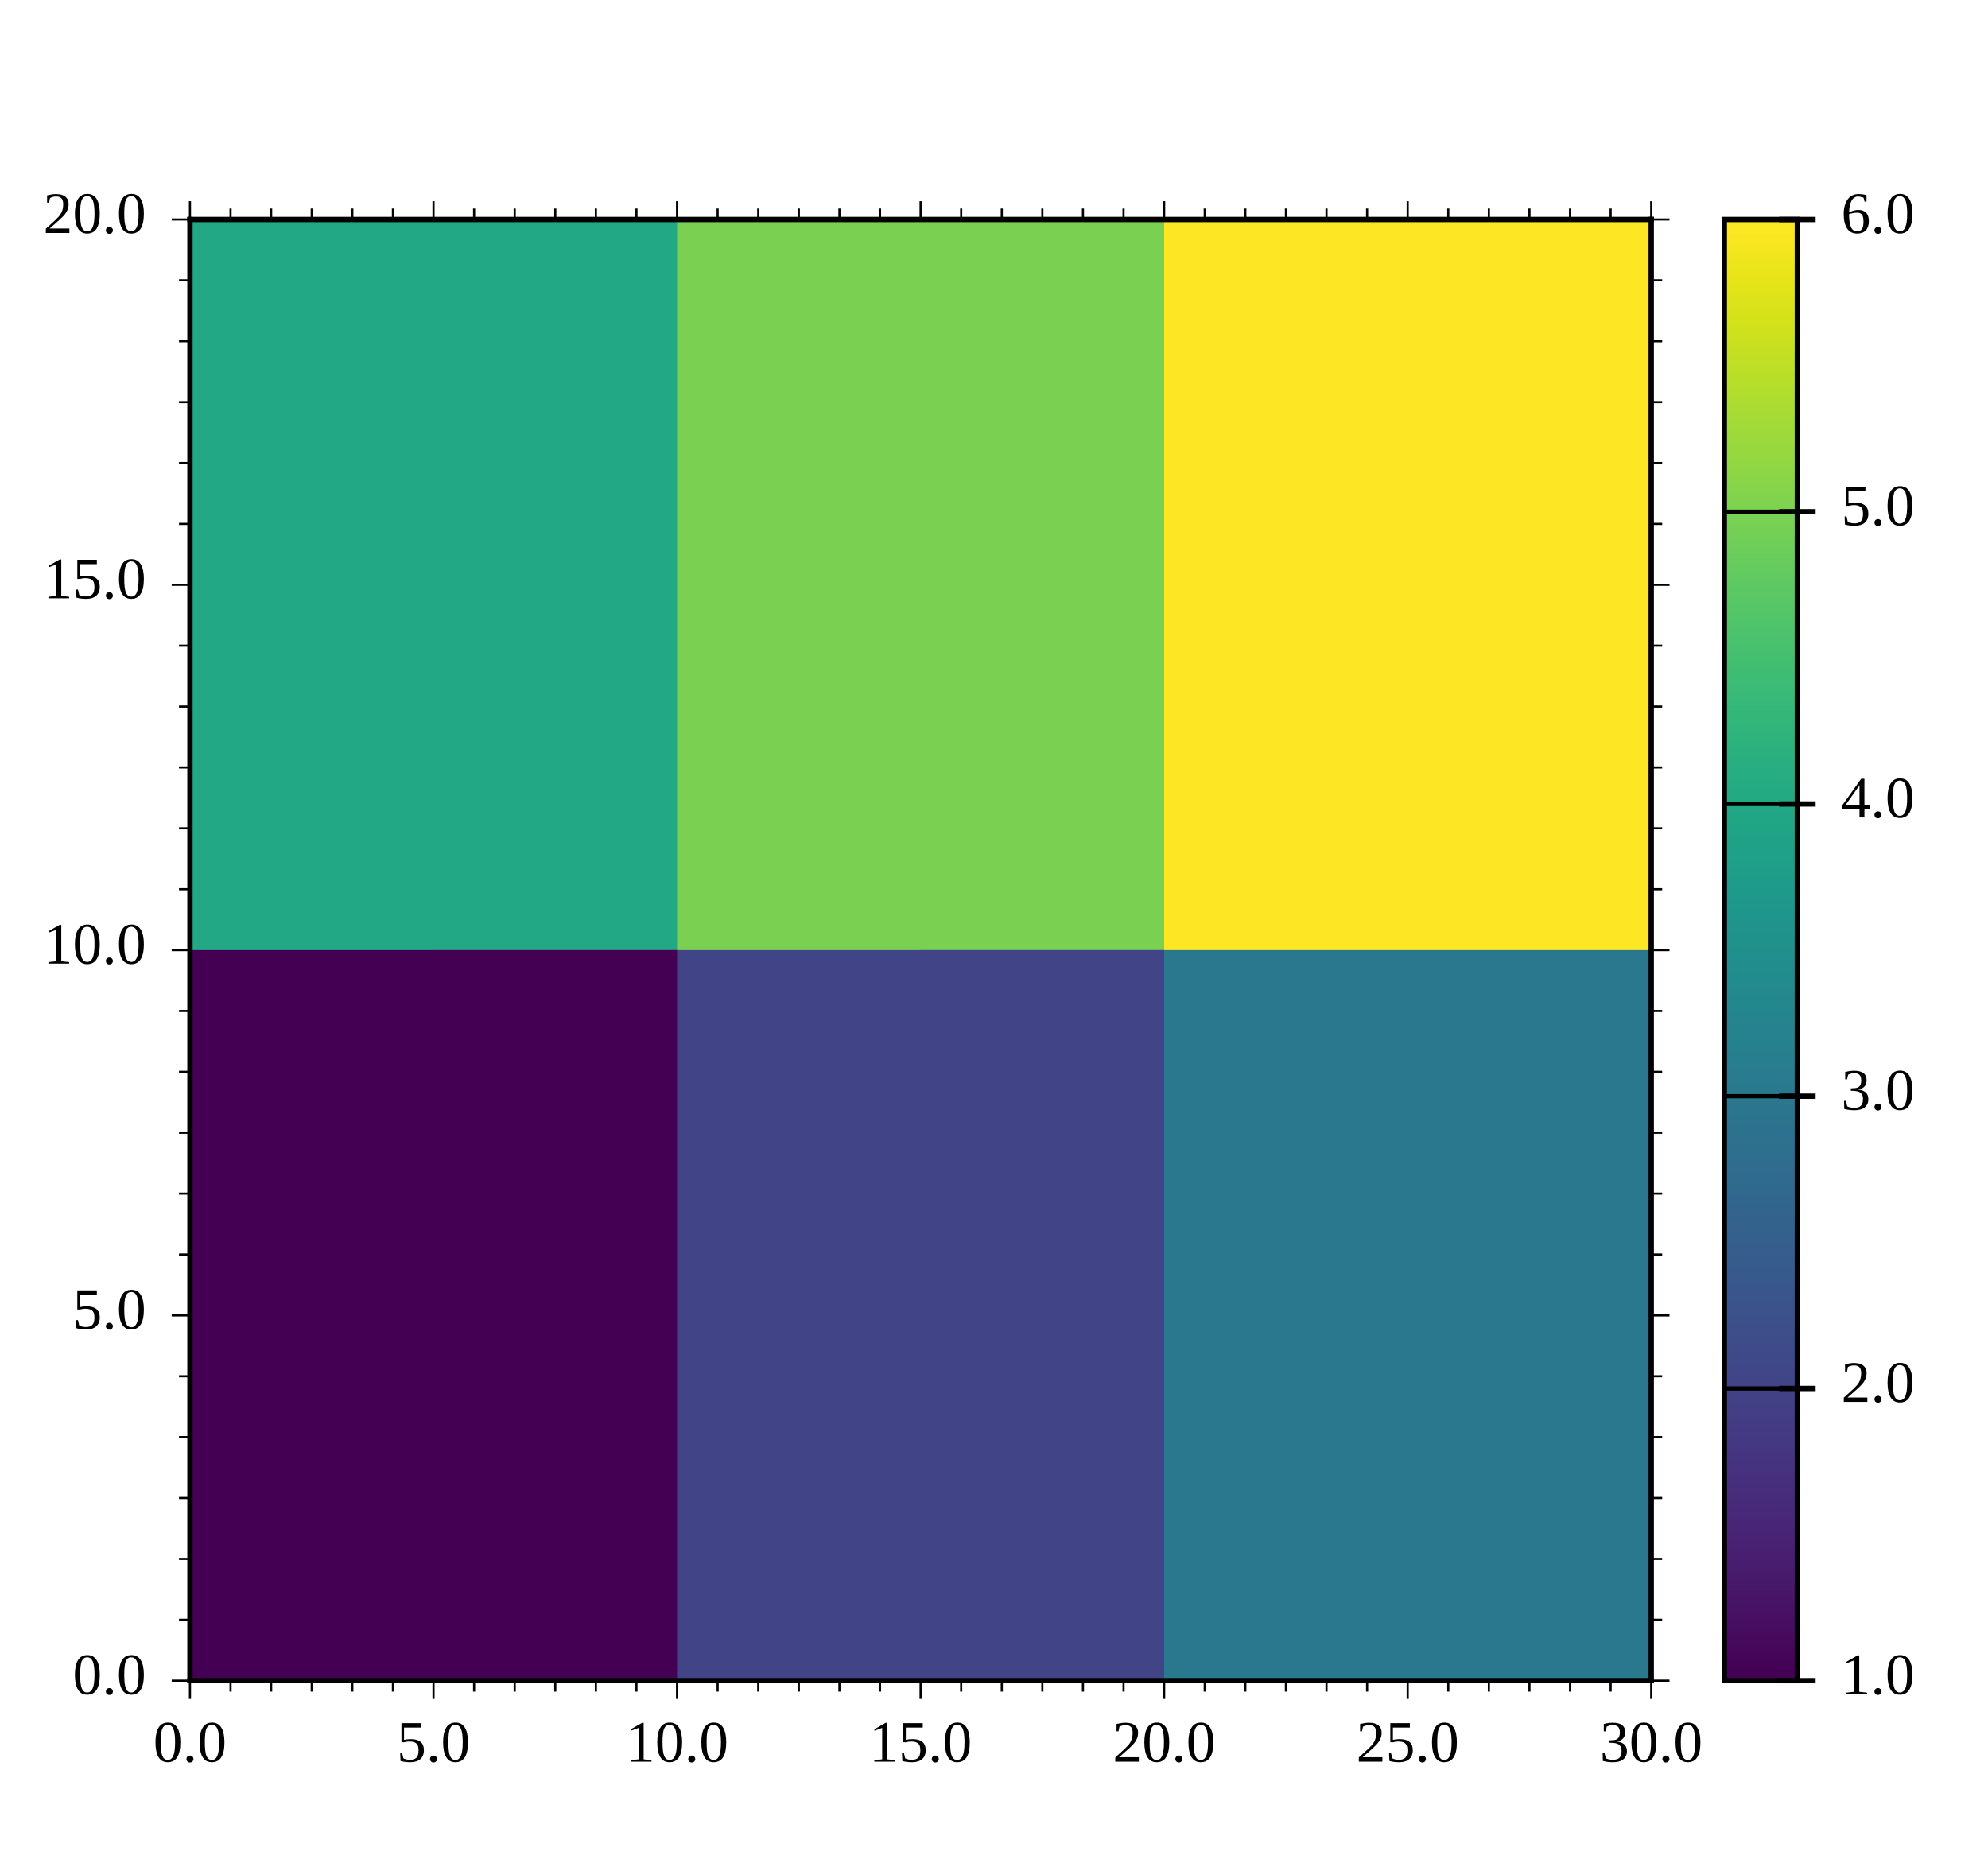
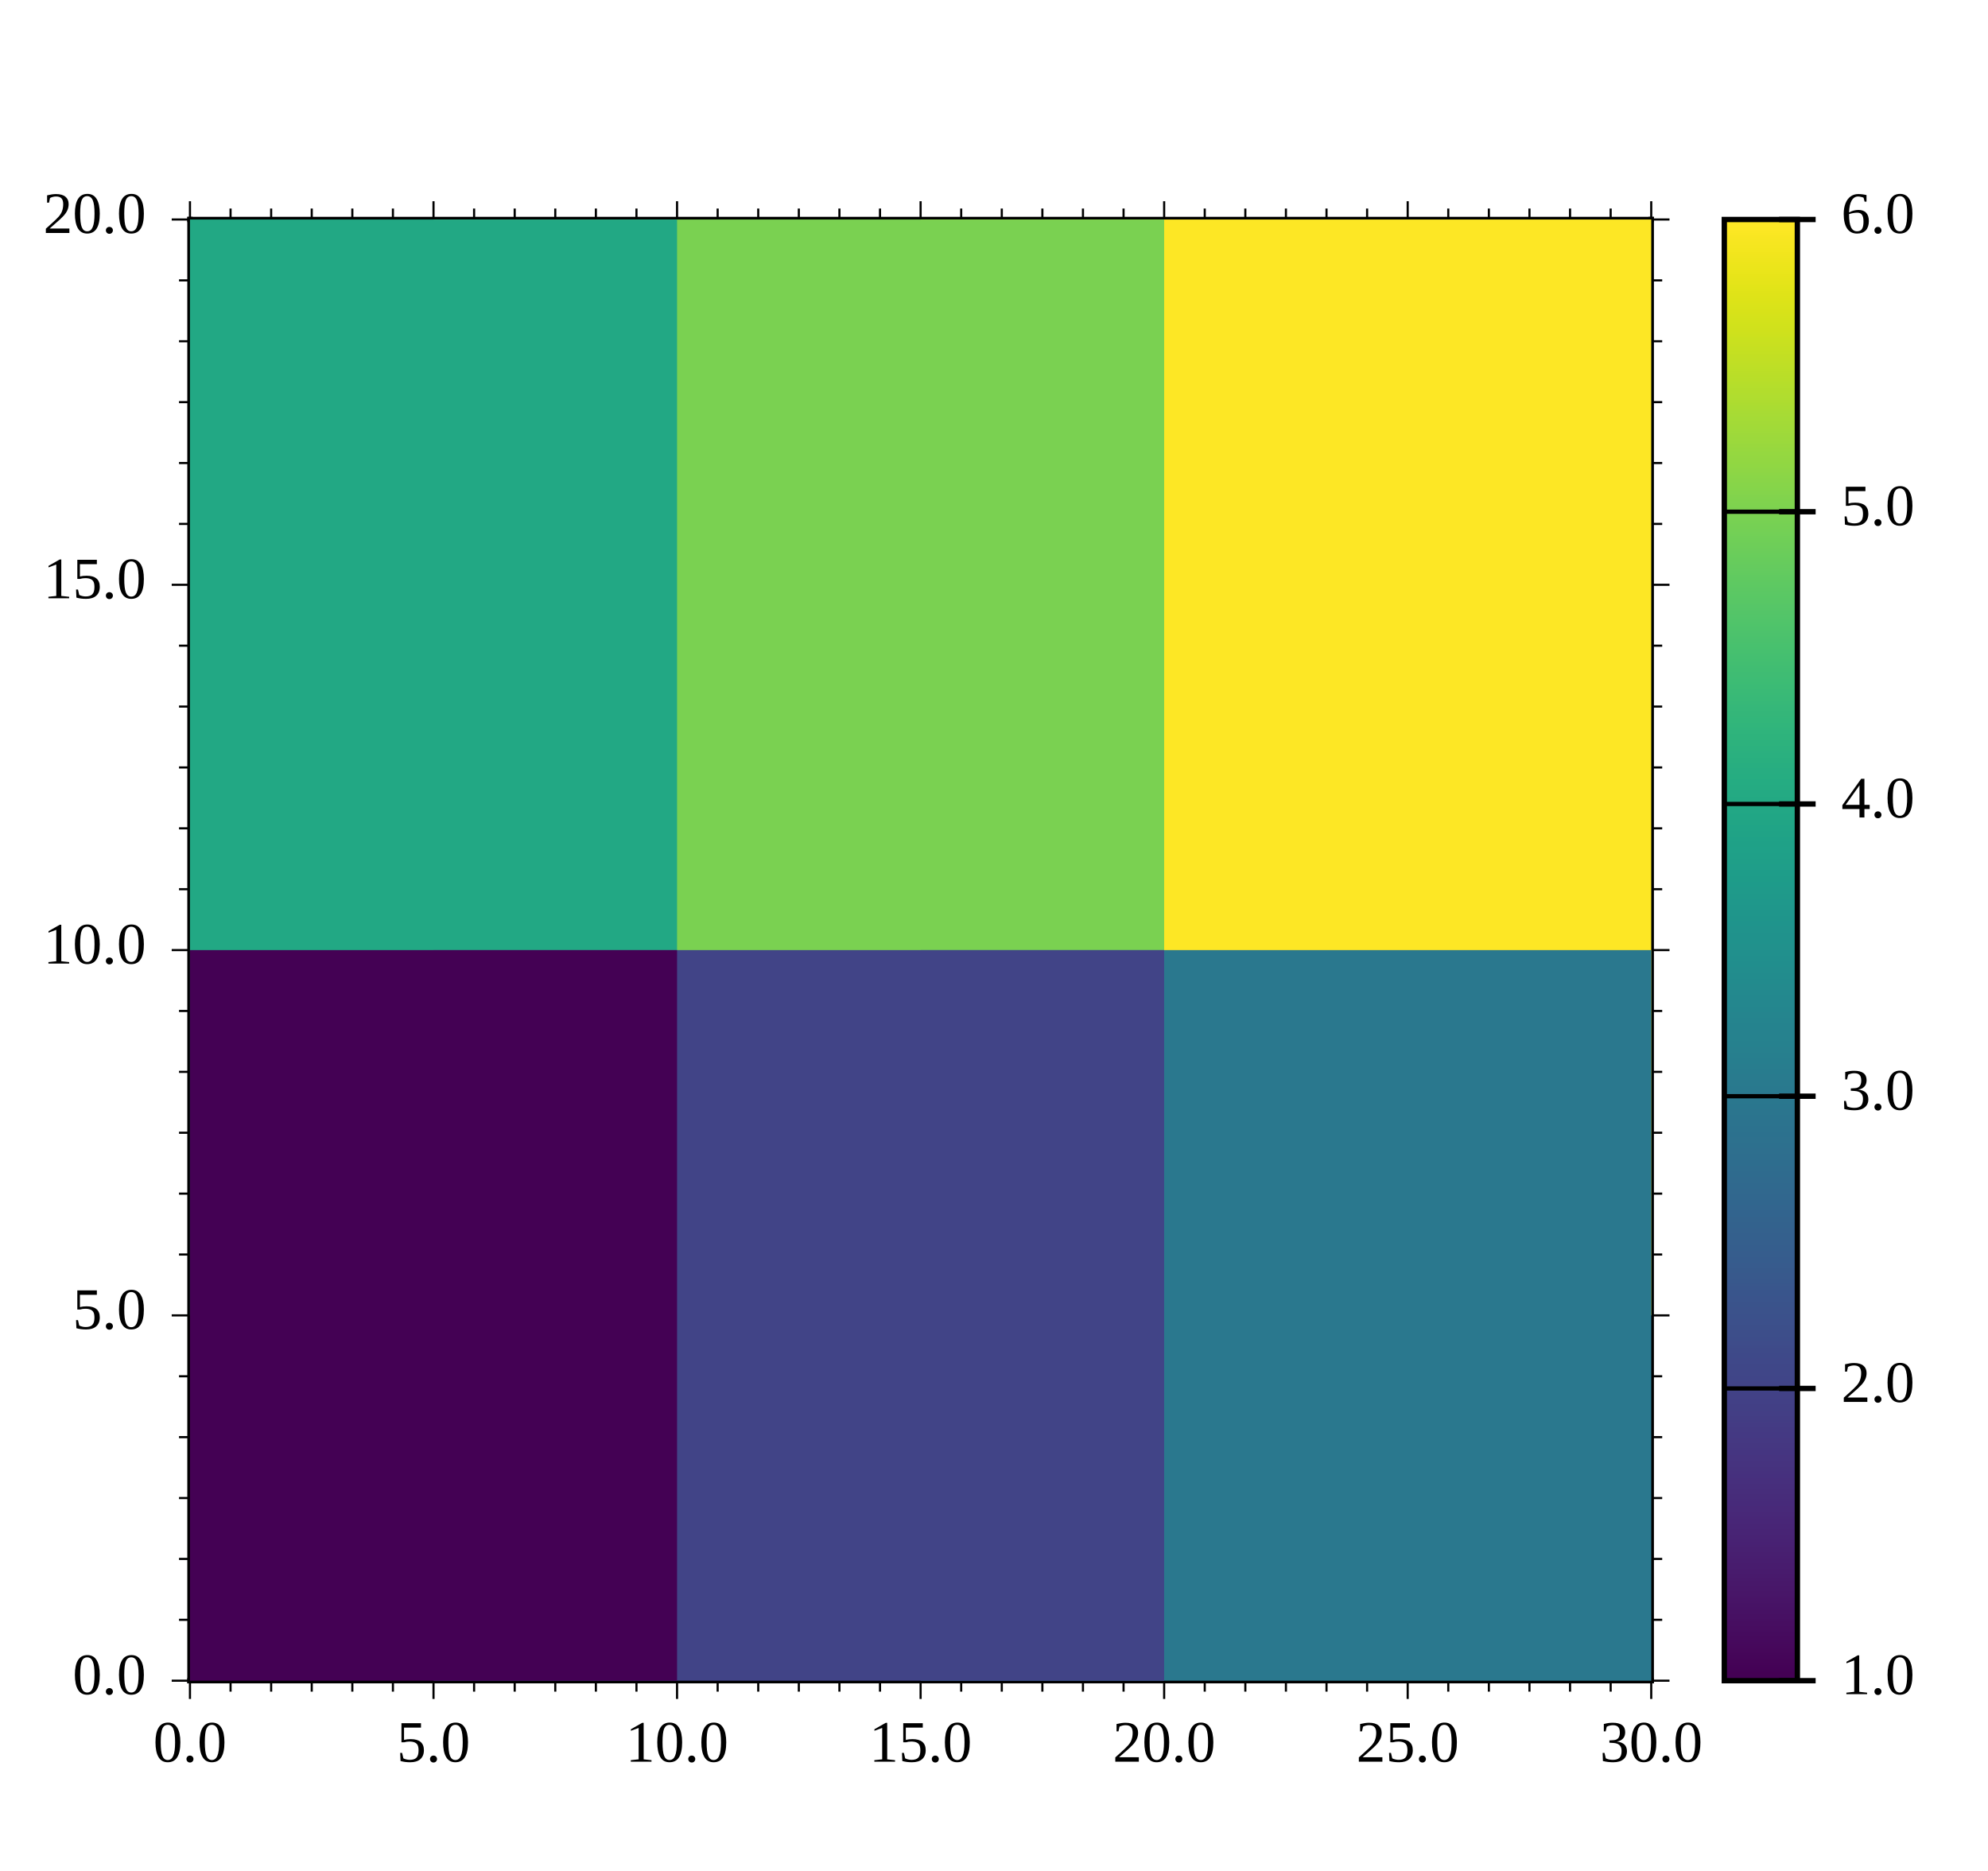
<svg xmlns="http://www.w3.org/2000/svg" height="350" stroke-opacity="1" viewBox="0 0 372 350" font-size="1" width="371.875" stroke="rgb(0,0,0)" version="1.1">
  <defs />
+   <g stroke-width="0.8">
+     <path d="M 35.547,314.453 h 273.438 M 35.547,246.094 h 273.438 M 35.547,177.734 h 273.438 M 35.547,109.375 h 273.438 M 35.547,41.016 h 273.438 " />
+   </g>
+   <g stroke-linecap="square">
+     <path d="M 35.547,314.453 v -273.438 M 308.984,314.453 v -273.438 " />
+   </g>
+   <g stroke-width="0.4">
+     <path d="M 308.984,303.06 h 2.051 M 308.984,291.667 h 2.051 M 308.984,280.273 h 2.051 M 308.984,268.88 h 2.051 M 308.984,257.487 h 2.051 M 308.984,234.701 h 2.051 M 308.984,223.307 h 2.051 M 308.984,211.914 h 2.051 M 308.984,200.521 h 2.051 M 308.984,189.128 h 2.051 M 308.984,166.341 h 2.051 M 308.984,154.948 h 2.051 M 308.984,143.555 h 2.051 M 308.984,132.161 h 2.051 M 308.984,120.768 h 2.051 M 308.984,97.982 h 2.051 M 308.984,86.588 h 2.051 M 308.984,75.195 h 2.051 M 308.984,63.802 h 2.051 M 308.984,52.409 h 2.051 " />
+   </g>
+   <g stroke-width="0.4">
+     <path d="M 308.984,314.453 h 3.418 M 308.984,246.094 h 3.418 M 308.984,177.734 h 3.418 M 308.984,109.375 h 3.418 M 308.984,41.016 h 3.418 " />
+   </g>
+   <g stroke-width="0.4">
+     <path d="M 33.496,303.06 h 2.051 M 33.496,291.667 h 2.051 M 33.496,280.273 h 2.051 M 33.496,268.88 h 2.051 M 33.496,257.487 h 2.051 M 33.496,234.701 h 2.051 M 33.496,223.307 h 2.051 M 33.496,211.914 h 2.051 M 33.496,200.521 h 2.051 M 33.496,189.128 h 2.051 M 33.496,166.341 h 2.051 M 33.496,154.948 h 2.051 M 33.496,143.555 h 2.051 M 33.496,132.161 h 2.051 M 33.496,120.768 h 2.051 M 33.496,97.982 h 2.051 M 33.496,86.588 h 2.051 M 33.496,75.195 h 2.051 M 33.496,63.802 h 2.051 M 33.496,52.409 h 2.051 " />
+   </g>
+   <g stroke-width="0.4">
+     <path d="M 32.129,314.453 h 3.418 M 32.129,246.094 h 3.418 M 32.129,177.734 h 3.418 M 32.129,109.375 h 3.418 M 32.129,41.016 h 3.418 " />
+   </g>
+   <g fill-opacity="1.0" font-size="11.0px" fill="rgb(0,0,0)">
+     <text dominant-baseline="middle" transform="matrix(1,0,0,1,27.3438,41.0156)" stroke="none" text-anchor="end">20.0</text>
+   </g>
+   <g fill-opacity="1.0" font-size="11.0px" fill="rgb(0,0,0)">
+     <text dominant-baseline="middle" transform="matrix(1,0,0,1,27.3438,109.375)" stroke="none" text-anchor="end">15.0</text>
+   </g>
+   <g fill-opacity="1.0" font-size="11.0px" fill="rgb(0,0,0)">
+     <text dominant-baseline="middle" transform="matrix(1,0,0,1,27.3438,177.7344)" stroke="none" text-anchor="end">10.0</text>
+   </g>
+   <g fill-opacity="1.0" font-size="11.0px" fill="rgb(0,0,0)">
+     <text dominant-baseline="middle" transform="matrix(1,0,0,1,27.3438,246.0938)" stroke="none" text-anchor="end">5.0</text>
+   </g>
+   <g fill-opacity="1.0" font-size="11.0px" fill="rgb(0,0,0)">
+     <text dominant-baseline="middle" transform="matrix(1,0,0,1,27.3438,314.4531)" stroke="none" text-anchor="end">0.0</text>
+   </g>
+   <g stroke-width="0.8">
+     <path d="M 35.547,314.453 v -273.438 M 81.12,314.453 v -273.438 M 126.693,314.453 v -273.438 M 172.266,314.453 v -273.438 M 217.839,314.453 v -273.438 M 263.411,314.453 v -273.438 M 308.984,314.453 v -273.438 " />
+   </g>
+   <g stroke-linecap="square">
+     <path d="M 35.547,314.453 h 273.438 M 35.547,41.016 h 273.438 " />
+   </g>
+   <g stroke-width="0.4">
+     <path d="M 43.142,41.016 v -2.051 M 50.738,41.016 v -2.051 M 58.333,41.016 v -2.051 M 65.929,41.016 v -2.051 M 73.524,41.016 v -2.051 M 88.715,41.016 v -2.051 M 96.311,41.016 v -2.051 M 103.906,41.016 v -2.051 M 111.502,41.016 v -2.051 M 119.097,41.016 v -2.051 M 134.288,41.016 v -2.051 M 141.884,41.016 v -2.051 M 149.479,41.016 v -2.051 M 157.075,41.016 v -2.051 M 164.67,41.016 v -2.051 M 179.861,41.016 v -2.051 M 187.457,41.016 v -2.051 M 195.052,41.016 v -2.051 M 202.648,41.016 v -2.051 M 210.243,41.016 v -2.051 M 225.434,41.016 v -2.051 M 233.03,41.016 v -2.051 M 240.625,41.016 v -2.051 M 248.22,41.016 v -2.051 M 255.816,41.016 v -2.051 M 271.007,41.016 v -2.051 M 278.602,41.016 v -2.051 M 286.198,41.016 v -2.051 M 293.793,41.016 v -2.051 M 301.389,41.016 v -2.051 " />
+   </g>
+   <g stroke-width="0.4">
+     <path d="M 35.547,41.016 v -3.418 M 81.12,41.016 v -3.418 M 126.693,41.016 v -3.418 M 172.266,41.016 v -3.418 M 217.839,41.016 v -3.418 M 263.411,41.016 v -3.418 M 308.984,41.016 v -3.418 " />
+   </g>
+   <g stroke-width="0.4">
+     <path d="M 43.142,316.504 v -2.051 M 50.738,316.504 v -2.051 M 58.333,316.504 v -2.051 M 65.929,316.504 v -2.051 M 73.524,316.504 v -2.051 M 88.715,316.504 v -2.051 M 96.311,316.504 v -2.051 M 103.906,316.504 v -2.051 M 111.502,316.504 v -2.051 M 119.097,316.504 v -2.051 M 134.288,316.504 v -2.051 M 141.884,316.504 v -2.051 M 149.479,316.504 v -2.051 M 157.075,316.504 v -2.051 M 164.67,316.504 v -2.051 M 179.861,316.504 v -2.051 M 187.457,316.504 v -2.051 M 195.052,316.504 v -2.051 M 202.648,316.504 v -2.051 M 210.243,316.504 v -2.051 M 225.434,316.504 v -2.051 M 233.03,316.504 v -2.051 M 240.625,316.504 v -2.051 M 248.22,316.504 v -2.051 M 255.816,316.504 v -2.051 M 271.007,316.504 v -2.051 M 278.602,316.504 v -2.051 M 286.198,316.504 v -2.051 M 293.793,316.504 v -2.051 M 301.389,316.504 v -2.051 " />
+   </g>
+   <g stroke-width="0.4">
+     <path d="M 35.547,317.871 v -3.418 M 81.12,317.871 v -3.418 M 126.693,317.871 v -3.418 M 172.266,317.871 v -3.418 M 217.839,317.871 v -3.418 M 263.411,317.871 v -3.418 M 308.984,317.871 v -3.418 " />
+   </g>
+   <g fill-opacity="1.0" font-size="11.0px" fill="rgb(0,0,0)">
+     <text dominant-baseline="text-before-edge" transform="matrix(1,0,0,1,308.9844,322.6562)" stroke="none" text-anchor="middle">30.0</text>
+   </g>
+   <g fill-opacity="1.0" font-size="11.0px" fill="rgb(0,0,0)">
+     <text dominant-baseline="text-before-edge" transform="matrix(1,0,0,1,263.4115,322.6562)" stroke="none" text-anchor="middle">25.0</text>
+   </g>
+   <g fill-opacity="1.0" font-size="11.0px" fill="rgb(0,0,0)">
+     <text dominant-baseline="text-before-edge" transform="matrix(1,0,0,1,217.8385,322.6562)" stroke="none" text-anchor="middle">20.0</text>
+   </g>
+   <g fill-opacity="1.0" font-size="11.0px" fill="rgb(0,0,0)">
+     <text dominant-baseline="text-before-edge" transform="matrix(1,0,0,1,172.2656,322.6562)" stroke="none" text-anchor="middle">15.0</text>
+   </g>
+   <g fill-opacity="1.0" font-size="11.0px" fill="rgb(0,0,0)">
+     <text dominant-baseline="text-before-edge" transform="matrix(1,0,0,1,126.6927,322.6562)" stroke="none" text-anchor="middle">10.0</text>
+   </g>
+   <g fill-opacity="1.0" font-size="11.0px" fill="rgb(0,0,0)">
+     <text dominant-baseline="text-before-edge" transform="matrix(1,0,0,1,81.1198,322.6562)" stroke="none" text-anchor="middle">5.0</text>
+   </g>
+   <g fill-opacity="1.0" font-size="11.0px" fill="rgb(0,0,0)">
+     <text dominant-baseline="text-before-edge" transform="matrix(1,0,0,1,35.5469,322.6562)" stroke="none" text-anchor="middle">0.0</text>
+   </g>
  <g fill-opacity="1.0" stroke-width="0.0" fill="rgb(253,231,37)">
    <defs>
      <clipPath id="myClip1">
        <path d="M 308.984,314.453 l -0,-273.438 h -273.438 l -0,273.438 Z" />
      </clipPath>
    </defs>
    <g clip-path="url(#myClip1)">
      <path d="M 308.984,246.094 l -0,-205.078 h -136.719 l -0,205.078 Z" />
    </g>
  </g>
  <g fill-opacity="1.0" stroke-width="0.0" fill="rgb(122,209,81)">
    <defs>
      <clipPath id="myClip2">
        <path d="M 308.984,314.453 l -0,-273.438 h -273.438 l -0,273.438 Z" />
      </clipPath>
    </defs>
    <g clip-path="url(#myClip2)">
      <path d="M 217.839,246.094 l -0,-205.078 h -136.719 l -0,205.078 Z" />
    </g>
  </g>
  <g fill-opacity="1.0" stroke-width="0.0" fill="rgb(34,168,132)">
    <defs>
      <clipPath id="myClip3">
        <path d="M 308.984,314.453 l -0,-273.438 h -273.438 l -0,273.438 Z" />
      </clipPath>
    </defs>
    <g clip-path="url(#myClip3)">
      <path d="M 126.693,246.094 l -0,-205.078 h -91.146 l -0,205.078 Z" />
    </g>
  </g>
  <g fill-opacity="1.0" stroke-width="0.0" fill="rgb(42,120,142)">
    <defs>
      <clipPath id="myClip4">
        <path d="M 308.984,314.453 l -0,-273.438 h -273.438 l -0,273.438 Z" />
      </clipPath>
    </defs>
    <g clip-path="url(#myClip4)">
      <path d="M 308.984,314.453 l -0,-136.719 h -136.719 l -0,136.719 Z" />
    </g>
  </g>
  <g fill-opacity="1.0" stroke-width="0.0" fill="rgb(65,68,135)">
    <defs>
      <clipPath id="myClip5">
        <path d="M 308.984,314.453 l -0,-273.438 h -273.438 l -0,273.438 Z" />
      </clipPath>
    </defs>
    <g clip-path="url(#myClip5)">
      <path d="M 217.839,314.453 l -0,-136.719 h -136.719 l -0,136.719 Z" />
    </g>
  </g>
  <g fill-opacity="1.0" stroke-width="0.0" fill="rgb(68,1,84)">
    <defs>
      <clipPath id="myClip6">
        <path d="M 308.984,314.453 l -0,-273.438 h -273.438 l -0,273.438 Z" />
      </clipPath>
    </defs>
    <g clip-path="url(#myClip6)">
      <path d="M 126.693,314.453 l -0,-136.719 h -91.146 l -0,136.719 Z" />
    </g>
  </g>
-   <g stroke-linecap="square">
-     <path d="M 35.547,314.453 v -273.438 M 308.984,314.453 v -273.438 " />
-   </g>
-   <g stroke-width="0.4">
-     <path d="M 308.984,303.06 h 2.051 M 308.984,291.667 h 2.051 M 308.984,280.273 h 2.051 M 308.984,268.88 h 2.051 M 308.984,257.487 h 2.051 M 308.984,234.701 h 2.051 M 308.984,223.307 h 2.051 M 308.984,211.914 h 2.051 M 308.984,200.521 h 2.051 M 308.984,189.128 h 2.051 M 308.984,166.341 h 2.051 M 308.984,154.948 h 2.051 M 308.984,143.555 h 2.051 M 308.984,132.161 h 2.051 M 308.984,120.768 h 2.051 M 308.984,97.982 h 2.051 M 308.984,86.588 h 2.051 M 308.984,75.195 h 2.051 M 308.984,63.802 h 2.051 M 308.984,52.409 h 2.051 " />
-   </g>
-   <g stroke-width="0.4">
-     <path d="M 308.984,314.453 h 3.418 M 308.984,246.094 h 3.418 M 308.984,177.734 h 3.418 M 308.984,109.375 h 3.418 M 308.984,41.016 h 3.418 " />
-   </g>
-   <g stroke-width="0.4">
-     <path d="M 33.496,303.06 h 2.051 M 33.496,291.667 h 2.051 M 33.496,280.273 h 2.051 M 33.496,268.88 h 2.051 M 33.496,257.487 h 2.051 M 33.496,234.701 h 2.051 M 33.496,223.307 h 2.051 M 33.496,211.914 h 2.051 M 33.496,200.521 h 2.051 M 33.496,189.128 h 2.051 M 33.496,166.341 h 2.051 M 33.496,154.948 h 2.051 M 33.496,143.555 h 2.051 M 33.496,132.161 h 2.051 M 33.496,120.768 h 2.051 M 33.496,97.982 h 2.051 M 33.496,86.588 h 2.051 M 33.496,75.195 h 2.051 M 33.496,63.802 h 2.051 M 33.496,52.409 h 2.051 " />
-   </g>
-   <g stroke-width="0.4">
-     <path d="M 32.129,314.453 h 3.418 M 32.129,246.094 h 3.418 M 32.129,177.734 h 3.418 M 32.129,109.375 h 3.418 M 32.129,41.016 h 3.418 " />
-   </g>
-   <g fill-opacity="1.0" font-size="11.0px" fill="rgb(0,0,0)">
-     <text dominant-baseline="middle" transform="matrix(1,0,0,1,27.3438,41.0156)" stroke="none" text-anchor="end">20.0</text>
-   </g>
-   <g fill-opacity="1.0" font-size="11.0px" fill="rgb(0,0,0)">
-     <text dominant-baseline="middle" transform="matrix(1,0,0,1,27.3438,109.375)" stroke="none" text-anchor="end">15.0</text>
-   </g>
-   <g fill-opacity="1.0" font-size="11.0px" fill="rgb(0,0,0)">
-     <text dominant-baseline="middle" transform="matrix(1,0,0,1,27.3438,177.7344)" stroke="none" text-anchor="end">10.0</text>
-   </g>
-   <g fill-opacity="1.0" font-size="11.0px" fill="rgb(0,0,0)">
-     <text dominant-baseline="middle" transform="matrix(1,0,0,1,27.3438,246.0938)" stroke="none" text-anchor="end">5.0</text>
-   </g>
-   <g fill-opacity="1.0" font-size="11.0px" fill="rgb(0,0,0)">
-     <text dominant-baseline="middle" transform="matrix(1,0,0,1,27.3438,314.4531)" stroke="none" text-anchor="end">0.0</text>
-   </g>
-   <g stroke-linecap="square">
-     <path d="M 35.547,314.453 h 273.438 M 35.547,41.016 h 273.438 " />
-   </g>
-   <g stroke-width="0.4">
-     <path d="M 43.142,41.016 v -2.051 M 50.738,41.016 v -2.051 M 58.333,41.016 v -2.051 M 65.929,41.016 v -2.051 M 73.524,41.016 v -2.051 M 88.715,41.016 v -2.051 M 96.311,41.016 v -2.051 M 103.906,41.016 v -2.051 M 111.502,41.016 v -2.051 M 119.097,41.016 v -2.051 M 134.288,41.016 v -2.051 M 141.884,41.016 v -2.051 M 149.479,41.016 v -2.051 M 157.075,41.016 v -2.051 M 164.67,41.016 v -2.051 M 179.861,41.016 v -2.051 M 187.457,41.016 v -2.051 M 195.052,41.016 v -2.051 M 202.648,41.016 v -2.051 M 210.243,41.016 v -2.051 M 225.434,41.016 v -2.051 M 233.03,41.016 v -2.051 M 240.625,41.016 v -2.051 M 248.22,41.016 v -2.051 M 255.816,41.016 v -2.051 M 271.007,41.016 v -2.051 M 278.602,41.016 v -2.051 M 286.198,41.016 v -2.051 M 293.793,41.016 v -2.051 M 301.389,41.016 v -2.051 " />
-   </g>
-   <g stroke-width="0.4">
-     <path d="M 35.547,41.016 v -3.418 M 81.12,41.016 v -3.418 M 126.693,41.016 v -3.418 M 172.266,41.016 v -3.418 M 217.839,41.016 v -3.418 M 263.411,41.016 v -3.418 M 308.984,41.016 v -3.418 " />
-   </g>
-   <g stroke-width="0.4">
-     <path d="M 43.142,316.504 v -2.051 M 50.738,316.504 v -2.051 M 58.333,316.504 v -2.051 M 65.929,316.504 v -2.051 M 73.524,316.504 v -2.051 M 88.715,316.504 v -2.051 M 96.311,316.504 v -2.051 M 103.906,316.504 v -2.051 M 111.502,316.504 v -2.051 M 119.097,316.504 v -2.051 M 134.288,316.504 v -2.051 M 141.884,316.504 v -2.051 M 149.479,316.504 v -2.051 M 157.075,316.504 v -2.051 M 164.67,316.504 v -2.051 M 179.861,316.504 v -2.051 M 187.457,316.504 v -2.051 M 195.052,316.504 v -2.051 M 202.648,316.504 v -2.051 M 210.243,316.504 v -2.051 M 225.434,316.504 v -2.051 M 233.03,316.504 v -2.051 M 240.625,316.504 v -2.051 M 248.22,316.504 v -2.051 M 255.816,316.504 v -2.051 M 271.007,316.504 v -2.051 M 278.602,316.504 v -2.051 M 286.198,316.504 v -2.051 M 293.793,316.504 v -2.051 M 301.389,316.504 v -2.051 " />
-   </g>
-   <g stroke-width="0.4">
-     <path d="M 35.547,317.871 v -3.418 M 81.12,317.871 v -3.418 M 126.693,317.871 v -3.418 M 172.266,317.871 v -3.418 M 217.839,317.871 v -3.418 M 263.411,317.871 v -3.418 M 308.984,317.871 v -3.418 " />
-   </g>
-   <g fill-opacity="1.0" font-size="11.0px" fill="rgb(0,0,0)">
-     <text dominant-baseline="text-before-edge" transform="matrix(1,0,0,1,308.9844,322.6562)" stroke="none" text-anchor="middle">30.0</text>
-   </g>
-   <g fill-opacity="1.0" font-size="11.0px" fill="rgb(0,0,0)">
-     <text dominant-baseline="text-before-edge" transform="matrix(1,0,0,1,263.4115,322.6562)" stroke="none" text-anchor="middle">25.0</text>
-   </g>
-   <g fill-opacity="1.0" font-size="11.0px" fill="rgb(0,0,0)">
-     <text dominant-baseline="text-before-edge" transform="matrix(1,0,0,1,217.8385,322.6562)" stroke="none" text-anchor="middle">20.0</text>
-   </g>
-   <g fill-opacity="1.0" font-size="11.0px" fill="rgb(0,0,0)">
-     <text dominant-baseline="text-before-edge" transform="matrix(1,0,0,1,172.2656,322.6562)" stroke="none" text-anchor="middle">15.0</text>
-   </g>
-   <g fill-opacity="1.0" font-size="11.0px" fill="rgb(0,0,0)">
-     <text dominant-baseline="text-before-edge" transform="matrix(1,0,0,1,126.6927,322.6562)" stroke="none" text-anchor="middle">10.0</text>
-   </g>
-   <g fill-opacity="1.0" font-size="11.0px" fill="rgb(0,0,0)">
-     <text dominant-baseline="text-before-edge" transform="matrix(1,0,0,1,81.1198,322.6562)" stroke="none" text-anchor="middle">5.0</text>
-   </g>
-   <g fill-opacity="1.0" font-size="11.0px" fill="rgb(0,0,0)">
-     <text dominant-baseline="text-before-edge" transform="matrix(1,0,0,1,35.5469,322.6562)" stroke="none" text-anchor="middle">0.0</text>
-   </g>
  <g fill-opacity="1.0" font-size="11.0px" fill="rgb(0,0,0)">
    <text dominant-baseline="middle" transform="matrix(1,0,0,1,344.5312,41.0156)" stroke="none" text-anchor="start">6.0</text>
  </g>
  <g fill-opacity="1.0" font-size="11.0px" fill="rgb(0,0,0)">
    <text dominant-baseline="middle" transform="matrix(1,0,0,1,344.5312,95.7031)" stroke="none" text-anchor="start">5.0</text>
  </g>
  <g fill-opacity="1.0" font-size="11.0px" fill="rgb(0,0,0)">
    <text dominant-baseline="middle" transform="matrix(1,0,0,1,344.5312,150.3906)" stroke="none" text-anchor="start">4.0</text>
  </g>
  <g fill-opacity="1.0" font-size="11.0px" fill="rgb(0,0,0)">
    <text dominant-baseline="middle" transform="matrix(1,0,0,1,344.5312,205.0781)" stroke="none" text-anchor="start">3.0</text>
  </g>
  <g fill-opacity="1.0" font-size="11.0px" fill="rgb(0,0,0)">
    <text dominant-baseline="middle" transform="matrix(1,0,0,1,344.5312,259.7656)" stroke="none" text-anchor="start">2.0</text>
  </g>
  <g fill-opacity="1.0" font-size="11.0px" fill="rgb(0,0,0)">
    <text dominant-baseline="middle" transform="matrix(1,0,0,1,344.5312,314.4531)" stroke="none" text-anchor="start">1.0</text>
  </g>
  <defs>
-     <linearGradient x2="0.5" y1="0" gradientUnits="userSpaceOnUse" spreadMethod="pad" gradientTransform="matrix(-0,-273.4375,-13.6719,-0,329.4922,177.7344)" id="gradient68" y2="0" x1="-0.5">
+     <linearGradient x2="0.5" y1="0" gradientUnits="userSpaceOnUse" spreadMethod="pad" gradientTransform="matrix(-0,-273.4375,-13.6719,-0,329.4922,177.7344)" id="gradient72" y2="0" x1="-0.5">
      <stop stop-opacity="1" offset="0" stop-color="rgb(68,1,84)" />
      <stop stop-opacity="1" offset="0.004" stop-color="rgb(68,2,86)" />
      <stop stop-opacity="1" offset="0.008" stop-color="rgb(69,4,87)" />
      <stop stop-opacity="1" offset="0.012" stop-color="rgb(69,5,89)" />
      <stop stop-opacity="1" offset="0.016" stop-color="rgb(70,7,90)" />
      <stop stop-opacity="1" offset="0.02" stop-color="rgb(70,8,92)" />
      <stop stop-opacity="1" offset="0.024" stop-color="rgb(70,10,93)" />
      <stop stop-opacity="1" offset="0.028" stop-color="rgb(70,11,94)" />
      <stop stop-opacity="1" offset="0.031" stop-color="rgb(71,13,96)" />
      <stop stop-opacity="1" offset="0.035" stop-color="rgb(71,14,97)" />
      <stop stop-opacity="1" offset="0.039" stop-color="rgb(71,16,99)" />
      <stop stop-opacity="1" offset="0.043" stop-color="rgb(71,17,100)" />
      <stop stop-opacity="1" offset="0.047" stop-color="rgb(71,19,101)" />
      <stop stop-opacity="1" offset="0.051" stop-color="rgb(72,20,103)" />
      <stop stop-opacity="1" offset="0.055" stop-color="rgb(72,22,104)" />
      <stop stop-opacity="1" offset="0.059" stop-color="rgb(72,23,105)" />
      <stop stop-opacity="1" offset="0.063" stop-color="rgb(72,24,106)" />
      <stop stop-opacity="1" offset="0.067" stop-color="rgb(72,26,108)" />
      <stop stop-opacity="1" offset="0.071" stop-color="rgb(72,27,109)" />
      <stop stop-opacity="1" offset="0.074" stop-color="rgb(72,28,110)" />
      <stop stop-opacity="1" offset="0.078" stop-color="rgb(72,29,111)" />
      <stop stop-opacity="1" offset="0.082" stop-color="rgb(72,31,112)" />
      <stop stop-opacity="1" offset="0.086" stop-color="rgb(72,32,113)" />
      <stop stop-opacity="1" offset="0.09" stop-color="rgb(72,33,115)" />
      <stop stop-opacity="1" offset="0.094" stop-color="rgb(72,35,116)" />
      <stop stop-opacity="1" offset="0.098" stop-color="rgb(72,36,117)" />
      <stop stop-opacity="1" offset="0.102" stop-color="rgb(72,37,118)" />
      <stop stop-opacity="1" offset="0.106" stop-color="rgb(72,38,119)" />
      <stop stop-opacity="1" offset="0.11" stop-color="rgb(72,40,120)" />
      <stop stop-opacity="1" offset="0.114" stop-color="rgb(72,41,121)" />
      <stop stop-opacity="1" offset="0.118" stop-color="rgb(71,42,122)" />
      <stop stop-opacity="1" offset="0.122" stop-color="rgb(71,44,122)" />
      <stop stop-opacity="1" offset="0.126" stop-color="rgb(71,45,123)" />
      <stop stop-opacity="1" offset="0.129" stop-color="rgb(71,46,124)" />
      <stop stop-opacity="1" offset="0.133" stop-color="rgb(71,47,125)" />
      <stop stop-opacity="1" offset="0.137" stop-color="rgb(70,48,126)" />
      <stop stop-opacity="1" offset="0.141" stop-color="rgb(70,50,126)" />
      <stop stop-opacity="1" offset="0.145" stop-color="rgb(70,51,127)" />
      <stop stop-opacity="1" offset="0.149" stop-color="rgb(70,52,128)" />
      <stop stop-opacity="1" offset="0.153" stop-color="rgb(69,53,129)" />
      <stop stop-opacity="1" offset="0.157" stop-color="rgb(69,55,129)" />
      <stop stop-opacity="1" offset="0.161" stop-color="rgb(69,56,130)" />
      <stop stop-opacity="1" offset="0.165" stop-color="rgb(68,57,131)" />
      <stop stop-opacity="1" offset="0.169" stop-color="rgb(68,58,131)" />
      <stop stop-opacity="1" offset="0.172" stop-color="rgb(68,59,132)" />
      <stop stop-opacity="1" offset="0.176" stop-color="rgb(67,61,132)" />
      <stop stop-opacity="1" offset="0.18" stop-color="rgb(67,62,133)" />
      <stop stop-opacity="1" offset="0.184" stop-color="rgb(66,63,133)" />
      <stop stop-opacity="1" offset="0.188" stop-color="rgb(66,64,134)" />
      <stop stop-opacity="1" offset="0.192" stop-color="rgb(66,65,134)" />
      <stop stop-opacity="1" offset="0.196" stop-color="rgb(65,66,135)" />
      <stop stop-opacity="1" offset="0.2" stop-color="rgb(65,68,135)" />
      <stop stop-opacity="1" offset="0.204" stop-color="rgb(64,69,136)" />
      <stop stop-opacity="1" offset="0.208" stop-color="rgb(64,70,136)" />
      <stop stop-opacity="1" offset="0.212" stop-color="rgb(63,71,136)" />
      <stop stop-opacity="1" offset="0.216" stop-color="rgb(63,72,137)" />
      <stop stop-opacity="1" offset="0.22" stop-color="rgb(62,73,137)" />
      <stop stop-opacity="1" offset="0.224" stop-color="rgb(62,74,137)" />
      <stop stop-opacity="1" offset="0.228" stop-color="rgb(62,76,138)" />
      <stop stop-opacity="1" offset="0.231" stop-color="rgb(61,77,138)" />
      <stop stop-opacity="1" offset="0.235" stop-color="rgb(61,78,138)" />
      <stop stop-opacity="1" offset="0.239" stop-color="rgb(60,79,138)" />
      <stop stop-opacity="1" offset="0.243" stop-color="rgb(60,80,139)" />
      <stop stop-opacity="1" offset="0.247" stop-color="rgb(59,81,139)" />
      <stop stop-opacity="1" offset="0.251" stop-color="rgb(59,82,139)" />
      <stop stop-opacity="1" offset="0.255" stop-color="rgb(58,83,139)" />
      <stop stop-opacity="1" offset="0.259" stop-color="rgb(58,84,140)" />
      <stop stop-opacity="1" offset="0.263" stop-color="rgb(57,85,140)" />
      <stop stop-opacity="1" offset="0.267" stop-color="rgb(57,86,140)" />
      <stop stop-opacity="1" offset="0.271" stop-color="rgb(56,88,140)" />
      <stop stop-opacity="1" offset="0.275" stop-color="rgb(56,89,140)" />
      <stop stop-opacity="1" offset="0.278" stop-color="rgb(55,90,140)" />
      <stop stop-opacity="1" offset="0.282" stop-color="rgb(55,91,141)" />
      <stop stop-opacity="1" offset="0.286" stop-color="rgb(54,92,141)" />
      <stop stop-opacity="1" offset="0.29" stop-color="rgb(54,93,141)" />
      <stop stop-opacity="1" offset="0.294" stop-color="rgb(53,94,141)" />
      <stop stop-opacity="1" offset="0.298" stop-color="rgb(53,95,141)" />
      <stop stop-opacity="1" offset="0.302" stop-color="rgb(52,96,141)" />
      <stop stop-opacity="1" offset="0.306" stop-color="rgb(52,97,141)" />
      <stop stop-opacity="1" offset="0.31" stop-color="rgb(51,98,141)" />
      <stop stop-opacity="1" offset="0.314" stop-color="rgb(51,99,141)" />
      <stop stop-opacity="1" offset="0.318" stop-color="rgb(50,100,142)" />
      <stop stop-opacity="1" offset="0.322" stop-color="rgb(50,101,142)" />
      <stop stop-opacity="1" offset="0.326" stop-color="rgb(49,102,142)" />
      <stop stop-opacity="1" offset="0.329" stop-color="rgb(49,103,142)" />
      <stop stop-opacity="1" offset="0.333" stop-color="rgb(49,104,142)" />
      <stop stop-opacity="1" offset="0.337" stop-color="rgb(48,105,142)" />
      <stop stop-opacity="1" offset="0.341" stop-color="rgb(48,106,142)" />
      <stop stop-opacity="1" offset="0.345" stop-color="rgb(47,107,142)" />
      <stop stop-opacity="1" offset="0.349" stop-color="rgb(47,108,142)" />
      <stop stop-opacity="1" offset="0.353" stop-color="rgb(46,109,142)" />
      <stop stop-opacity="1" offset="0.357" stop-color="rgb(46,110,142)" />
      <stop stop-opacity="1" offset="0.361" stop-color="rgb(46,111,142)" />
      <stop stop-opacity="1" offset="0.365" stop-color="rgb(45,112,142)" />
      <stop stop-opacity="1" offset="0.369" stop-color="rgb(45,113,142)" />
      <stop stop-opacity="1" offset="0.372" stop-color="rgb(44,113,142)" />
      <stop stop-opacity="1" offset="0.377" stop-color="rgb(44,114,142)" />
      <stop stop-opacity="1" offset="0.38" stop-color="rgb(44,115,142)" />
      <stop stop-opacity="1" offset="0.384" stop-color="rgb(43,116,142)" />
      <stop stop-opacity="1" offset="0.388" stop-color="rgb(43,117,142)" />
      <stop stop-opacity="1" offset="0.392" stop-color="rgb(42,118,142)" />
      <stop stop-opacity="1" offset="0.396" stop-color="rgb(42,119,142)" />
      <stop stop-opacity="1" offset="0.4" stop-color="rgb(42,120,142)" />
      <stop stop-opacity="1" offset="0.404" stop-color="rgb(41,121,142)" />
      <stop stop-opacity="1" offset="0.408" stop-color="rgb(41,122,142)" />
      <stop stop-opacity="1" offset="0.412" stop-color="rgb(41,123,142)" />
      <stop stop-opacity="1" offset="0.416" stop-color="rgb(40,124,142)" />
      <stop stop-opacity="1" offset="0.42" stop-color="rgb(40,125,142)" />
      <stop stop-opacity="1" offset="0.423" stop-color="rgb(39,126,142)" />
      <stop stop-opacity="1" offset="0.427" stop-color="rgb(39,127,142)" />
      <stop stop-opacity="1" offset="0.431" stop-color="rgb(39,128,142)" />
      <stop stop-opacity="1" offset="0.435" stop-color="rgb(38,129,142)" />
      <stop stop-opacity="1" offset="0.439" stop-color="rgb(38,130,142)" />
      <stop stop-opacity="1" offset="0.443" stop-color="rgb(38,130,142)" />
      <stop stop-opacity="1" offset="0.447" stop-color="rgb(37,131,142)" />
      <stop stop-opacity="1" offset="0.451" stop-color="rgb(37,132,142)" />
      <stop stop-opacity="1" offset="0.455" stop-color="rgb(37,133,142)" />
      <stop stop-opacity="1" offset="0.459" stop-color="rgb(36,134,142)" />
      <stop stop-opacity="1" offset="0.463" stop-color="rgb(36,135,142)" />
      <stop stop-opacity="1" offset="0.467" stop-color="rgb(35,136,142)" />
      <stop stop-opacity="1" offset="0.471" stop-color="rgb(35,137,142)" />
      <stop stop-opacity="1" offset="0.474" stop-color="rgb(35,138,141)" />
      <stop stop-opacity="1" offset="0.478" stop-color="rgb(34,139,141)" />
      <stop stop-opacity="1" offset="0.482" stop-color="rgb(34,140,141)" />
      <stop stop-opacity="1" offset="0.486" stop-color="rgb(34,141,141)" />
      <stop stop-opacity="1" offset="0.49" stop-color="rgb(33,142,141)" />
      <stop stop-opacity="1" offset="0.494" stop-color="rgb(33,143,141)" />
      <stop stop-opacity="1" offset="0.498" stop-color="rgb(33,144,141)" />
      <stop stop-opacity="1" offset="0.502" stop-color="rgb(33,145,140)" />
      <stop stop-opacity="1" offset="0.506" stop-color="rgb(32,146,140)" />
      <stop stop-opacity="1" offset="0.51" stop-color="rgb(32,146,140)" />
      <stop stop-opacity="1" offset="0.514" stop-color="rgb(32,147,140)" />
      <stop stop-opacity="1" offset="0.518" stop-color="rgb(31,148,140)" />
      <stop stop-opacity="1" offset="0.522" stop-color="rgb(31,149,139)" />
      <stop stop-opacity="1" offset="0.525" stop-color="rgb(31,150,139)" />
      <stop stop-opacity="1" offset="0.529" stop-color="rgb(31,151,139)" />
      <stop stop-opacity="1" offset="0.533" stop-color="rgb(31,152,139)" />
      <stop stop-opacity="1" offset="0.537" stop-color="rgb(31,153,138)" />
      <stop stop-opacity="1" offset="0.541" stop-color="rgb(31,154,138)" />
      <stop stop-opacity="1" offset="0.545" stop-color="rgb(30,155,138)" />
      <stop stop-opacity="1" offset="0.549" stop-color="rgb(30,156,137)" />
      <stop stop-opacity="1" offset="0.553" stop-color="rgb(30,157,137)" />
      <stop stop-opacity="1" offset="0.557" stop-color="rgb(31,158,137)" />
      <stop stop-opacity="1" offset="0.561" stop-color="rgb(31,159,136)" />
      <stop stop-opacity="1" offset="0.565" stop-color="rgb(31,160,136)" />
      <stop stop-opacity="1" offset="0.569" stop-color="rgb(31,161,136)" />
      <stop stop-opacity="1" offset="0.573" stop-color="rgb(31,161,135)" />
      <stop stop-opacity="1" offset="0.577" stop-color="rgb(31,162,135)" />
      <stop stop-opacity="1" offset="0.58" stop-color="rgb(32,163,134)" />
      <stop stop-opacity="1" offset="0.584" stop-color="rgb(32,164,134)" />
      <stop stop-opacity="1" offset="0.588" stop-color="rgb(33,165,133)" />
      <stop stop-opacity="1" offset="0.592" stop-color="rgb(33,166,133)" />
      <stop stop-opacity="1" offset="0.596" stop-color="rgb(34,167,133)" />
      <stop stop-opacity="1" offset="0.6" stop-color="rgb(34,168,132)" />
      <stop stop-opacity="1" offset="0.604" stop-color="rgb(35,169,131)" />
      <stop stop-opacity="1" offset="0.608" stop-color="rgb(36,170,131)" />
      <stop stop-opacity="1" offset="0.612" stop-color="rgb(37,171,130)" />
      <stop stop-opacity="1" offset="0.616" stop-color="rgb(37,172,130)" />
      <stop stop-opacity="1" offset="0.62" stop-color="rgb(38,173,129)" />
      <stop stop-opacity="1" offset="0.624" stop-color="rgb(39,173,129)" />
      <stop stop-opacity="1" offset="0.627" stop-color="rgb(40,174,128)" />
      <stop stop-opacity="1" offset="0.631" stop-color="rgb(41,175,127)" />
      <stop stop-opacity="1" offset="0.635" stop-color="rgb(42,176,127)" />
      <stop stop-opacity="1" offset="0.639" stop-color="rgb(44,177,126)" />
      <stop stop-opacity="1" offset="0.643" stop-color="rgb(45,178,125)" />
      <stop stop-opacity="1" offset="0.647" stop-color="rgb(46,179,124)" />
      <stop stop-opacity="1" offset="0.651" stop-color="rgb(47,180,124)" />
      <stop stop-opacity="1" offset="0.655" stop-color="rgb(49,181,123)" />
      <stop stop-opacity="1" offset="0.659" stop-color="rgb(50,182,122)" />
      <stop stop-opacity="1" offset="0.663" stop-color="rgb(52,182,121)" />
      <stop stop-opacity="1" offset="0.667" stop-color="rgb(53,183,121)" />
      <stop stop-opacity="1" offset="0.671" stop-color="rgb(55,184,120)" />
      <stop stop-opacity="1" offset="0.674" stop-color="rgb(56,185,119)" />
      <stop stop-opacity="1" offset="0.678" stop-color="rgb(58,186,118)" />
      <stop stop-opacity="1" offset="0.682" stop-color="rgb(59,187,117)" />
      <stop stop-opacity="1" offset="0.686" stop-color="rgb(61,188,116)" />
      <stop stop-opacity="1" offset="0.69" stop-color="rgb(63,188,115)" />
      <stop stop-opacity="1" offset="0.694" stop-color="rgb(64,189,114)" />
      <stop stop-opacity="1" offset="0.698" stop-color="rgb(66,190,113)" />
      <stop stop-opacity="1" offset="0.702" stop-color="rgb(68,191,112)" />
      <stop stop-opacity="1" offset="0.706" stop-color="rgb(70,192,111)" />
      <stop stop-opacity="1" offset="0.71" stop-color="rgb(72,193,110)" />
      <stop stop-opacity="1" offset="0.714" stop-color="rgb(74,193,109)" />
      <stop stop-opacity="1" offset="0.718" stop-color="rgb(76,194,108)" />
      <stop stop-opacity="1" offset="0.722" stop-color="rgb(78,195,107)" />
      <stop stop-opacity="1" offset="0.726" stop-color="rgb(80,196,106)" />
      <stop stop-opacity="1" offset="0.729" stop-color="rgb(82,197,105)" />
      <stop stop-opacity="1" offset="0.733" stop-color="rgb(84,197,104)" />
      <stop stop-opacity="1" offset="0.737" stop-color="rgb(86,198,103)" />
      <stop stop-opacity="1" offset="0.741" stop-color="rgb(88,199,101)" />
      <stop stop-opacity="1" offset="0.745" stop-color="rgb(90,200,100)" />
      <stop stop-opacity="1" offset="0.749" stop-color="rgb(92,200,99)" />
      <stop stop-opacity="1" offset="0.753" stop-color="rgb(94,201,98)" />
      <stop stop-opacity="1" offset="0.757" stop-color="rgb(96,202,96)" />
      <stop stop-opacity="1" offset="0.761" stop-color="rgb(99,203,95)" />
      <stop stop-opacity="1" offset="0.765" stop-color="rgb(101,203,94)" />
      <stop stop-opacity="1" offset="0.769" stop-color="rgb(103,204,92)" />
      <stop stop-opacity="1" offset="0.772" stop-color="rgb(105,205,91)" />
      <stop stop-opacity="1" offset="0.776" stop-color="rgb(108,205,90)" />
      <stop stop-opacity="1" offset="0.78" stop-color="rgb(110,206,88)" />
      <stop stop-opacity="1" offset="0.784" stop-color="rgb(112,207,87)" />
      <stop stop-opacity="1" offset="0.788" stop-color="rgb(115,208,86)" />
      <stop stop-opacity="1" offset="0.792" stop-color="rgb(117,208,84)" />
      <stop stop-opacity="1" offset="0.796" stop-color="rgb(119,209,83)" />
      <stop stop-opacity="1" offset="0.8" stop-color="rgb(122,209,81)" />
      <stop stop-opacity="1" offset="0.804" stop-color="rgb(124,210,80)" />
      <stop stop-opacity="1" offset="0.808" stop-color="rgb(127,211,78)" />
      <stop stop-opacity="1" offset="0.812" stop-color="rgb(129,211,77)" />
      <stop stop-opacity="1" offset="0.816" stop-color="rgb(132,212,75)" />
      <stop stop-opacity="1" offset="0.82" stop-color="rgb(134,213,73)" />
      <stop stop-opacity="1" offset="0.824" stop-color="rgb(137,213,72)" />
      <stop stop-opacity="1" offset="0.828" stop-color="rgb(139,214,70)" />
      <stop stop-opacity="1" offset="0.831" stop-color="rgb(142,214,69)" />
      <stop stop-opacity="1" offset="0.835" stop-color="rgb(144,215,67)" />
      <stop stop-opacity="1" offset="0.839" stop-color="rgb(147,215,65)" />
      <stop stop-opacity="1" offset="0.843" stop-color="rgb(149,216,64)" />
      <stop stop-opacity="1" offset="0.847" stop-color="rgb(152,216,62)" />
      <stop stop-opacity="1" offset="0.851" stop-color="rgb(155,217,60)" />
      <stop stop-opacity="1" offset="0.855" stop-color="rgb(157,217,59)" />
      <stop stop-opacity="1" offset="0.859" stop-color="rgb(160,218,57)" />
      <stop stop-opacity="1" offset="0.863" stop-color="rgb(162,218,55)" />
      <stop stop-opacity="1" offset="0.867" stop-color="rgb(165,219,54)" />
      <stop stop-opacity="1" offset="0.871" stop-color="rgb(168,219,52)" />
      <stop stop-opacity="1" offset="0.875" stop-color="rgb(170,220,50)" />
      <stop stop-opacity="1" offset="0.878" stop-color="rgb(173,220,48)" />
      <stop stop-opacity="1" offset="0.882" stop-color="rgb(176,221,47)" />
      <stop stop-opacity="1" offset="0.886" stop-color="rgb(178,221,45)" />
      <stop stop-opacity="1" offset="0.89" stop-color="rgb(181,222,43)" />
      <stop stop-opacity="1" offset="0.894" stop-color="rgb(184,222,41)" />
      <stop stop-opacity="1" offset="0.898" stop-color="rgb(186,222,40)" />
      <stop stop-opacity="1" offset="0.902" stop-color="rgb(189,223,38)" />
      <stop stop-opacity="1" offset="0.906" stop-color="rgb(192,223,37)" />
      <stop stop-opacity="1" offset="0.91" stop-color="rgb(194,223,35)" />
      <stop stop-opacity="1" offset="0.914" stop-color="rgb(197,224,33)" />
      <stop stop-opacity="1" offset="0.918" stop-color="rgb(200,224,32)" />
      <stop stop-opacity="1" offset="0.922" stop-color="rgb(202,225,31)" />
      <stop stop-opacity="1" offset="0.925" stop-color="rgb(205,225,29)" />
      <stop stop-opacity="1" offset="0.929" stop-color="rgb(208,225,28)" />
      <stop stop-opacity="1" offset="0.933" stop-color="rgb(210,226,27)" />
      <stop stop-opacity="1" offset="0.937" stop-color="rgb(213,226,26)" />
      <stop stop-opacity="1" offset="0.941" stop-color="rgb(216,226,25)" />
      <stop stop-opacity="1" offset="0.945" stop-color="rgb(218,227,25)" />
      <stop stop-opacity="1" offset="0.949" stop-color="rgb(221,227,24)" />
      <stop stop-opacity="1" offset="0.953" stop-color="rgb(223,227,24)" />
      <stop stop-opacity="1" offset="0.957" stop-color="rgb(226,228,24)" />
      <stop stop-opacity="1" offset="0.961" stop-color="rgb(229,228,25)" />
      <stop stop-opacity="1" offset="0.965" stop-color="rgb(231,228,25)" />
      <stop stop-opacity="1" offset="0.969" stop-color="rgb(234,229,26)" />
      <stop stop-opacity="1" offset="0.973" stop-color="rgb(236,229,27)" />
      <stop stop-opacity="1" offset="0.977" stop-color="rgb(239,229,28)" />
      <stop stop-opacity="1" offset="0.98" stop-color="rgb(241,229,29)" />
      <stop stop-opacity="1" offset="0.984" stop-color="rgb(244,230,30)" />
      <stop stop-opacity="1" offset="0.988" stop-color="rgb(246,230,32)" />
      <stop stop-opacity="1" offset="0.992" stop-color="rgb(248,230,33)" />
      <stop stop-opacity="1" offset="0.996" stop-color="rgb(251,231,35)" />
      <stop stop-opacity="1" offset="1" stop-color="rgb(253,231,37)" />
    </linearGradient>
  </defs>
-   <g fill-opacity="1" stroke-width="0.0" fill="url(#gradient68)">
+   <g fill-opacity="1" stroke-width="0.0" fill="url(#gradient72)">
    <path d="M 336.328,41.016 l -13.672,0 v 273.438 l 13.672,0 Z" />
  </g>
  <g stroke-width="0.8">
    <path d="M 336.328,314.453 h -13.672 M 336.328,259.766 h -13.672 M 336.328,205.078 h -13.672 M 336.328,150.391 h -13.672 M 336.328,95.703 h -13.672 M 336.328,41.016 h -13.672 " />
  </g>
  <g>
    <path d="M 339.746,41.016 h -6.836 " />
  </g>
  <g>
    <path d="M 339.746,95.703 h -6.836 " />
  </g>
  <g>
    <path d="M 339.746,150.391 h -6.836 " />
  </g>
  <g>
    <path d="M 339.746,205.078 h -6.836 " />
  </g>
  <g>
    <path d="M 339.746,259.766 h -6.836 " />
  </g>
  <g>
    <path d="M 339.746,314.453 h -6.836 " />
  </g>
  <g fill-opacity="0.0" fill="rgb(0,0,0)">
    <path d="M 336.328,41.016 l -13.672,0 v 273.438 l 13.672,0 Z" />
  </g>
  <g fill-opacity="1.0" font-size="11.0px" fill="rgb(0,0,0)">
    <text dominant-baseline="text-after-edge" transform="matrix(1,0,0,1,172.2656,27.3438)" stroke="none" text-anchor="middle" />
  </g>
</svg>
